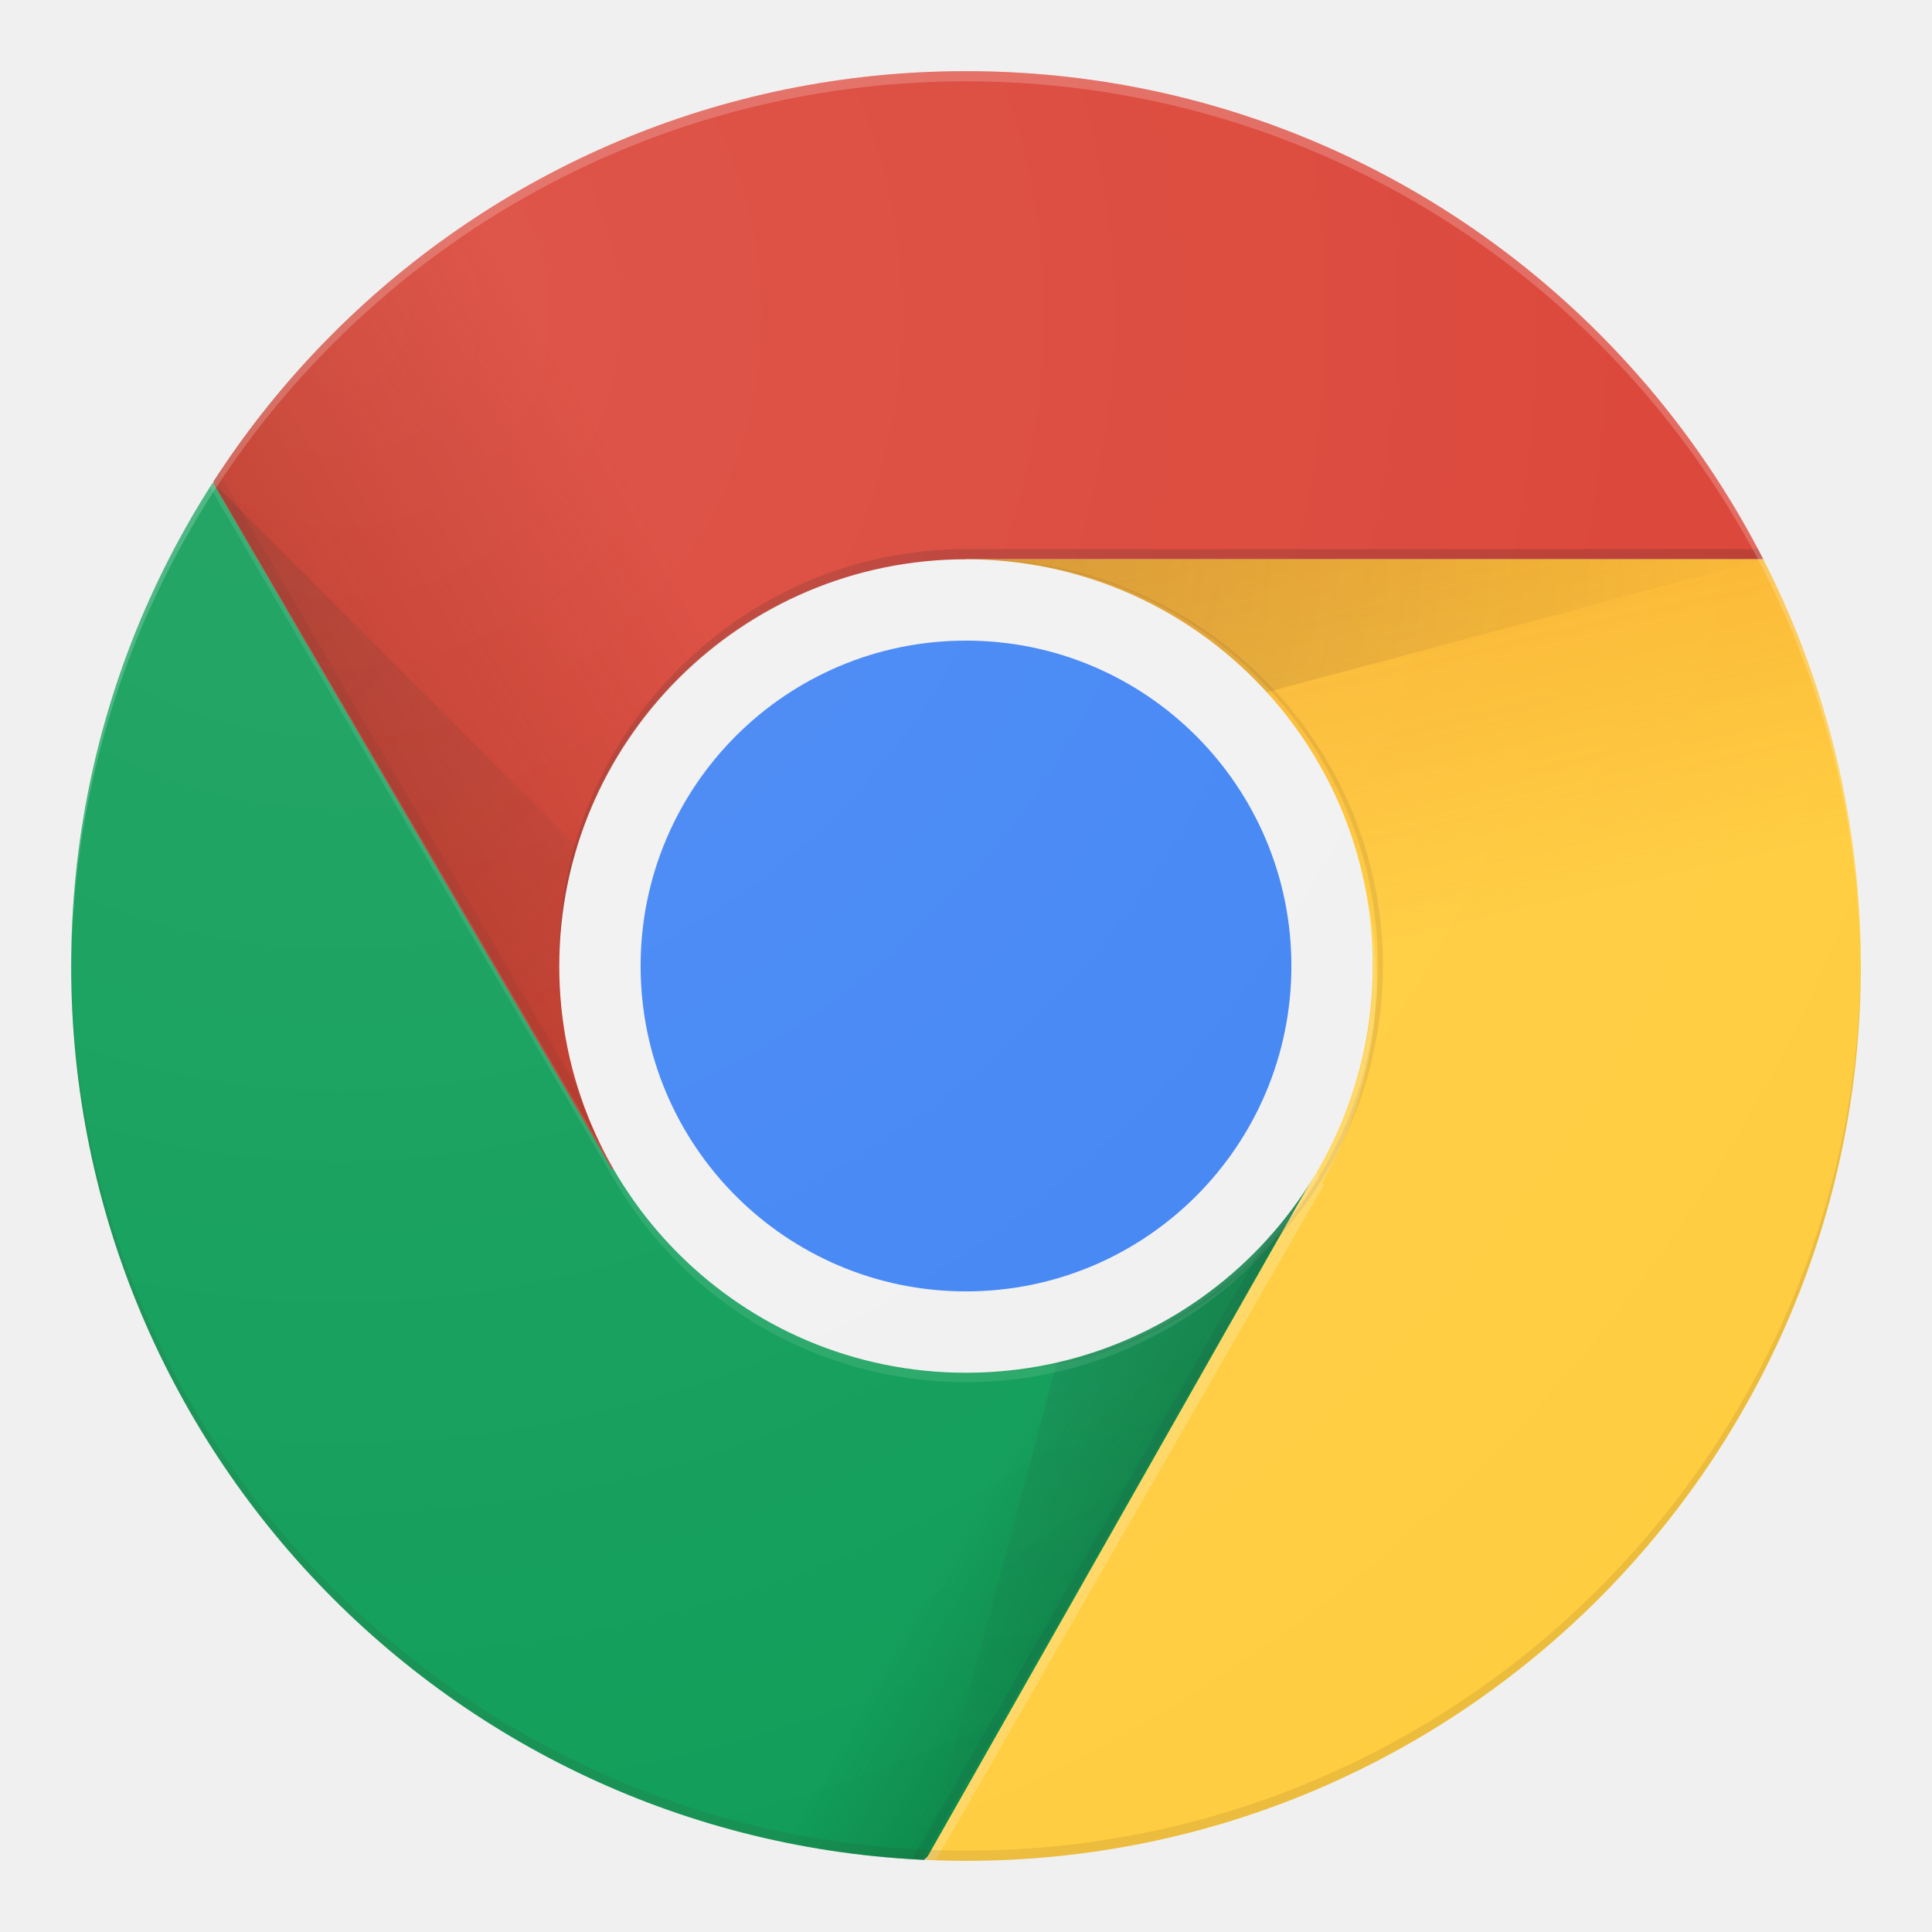
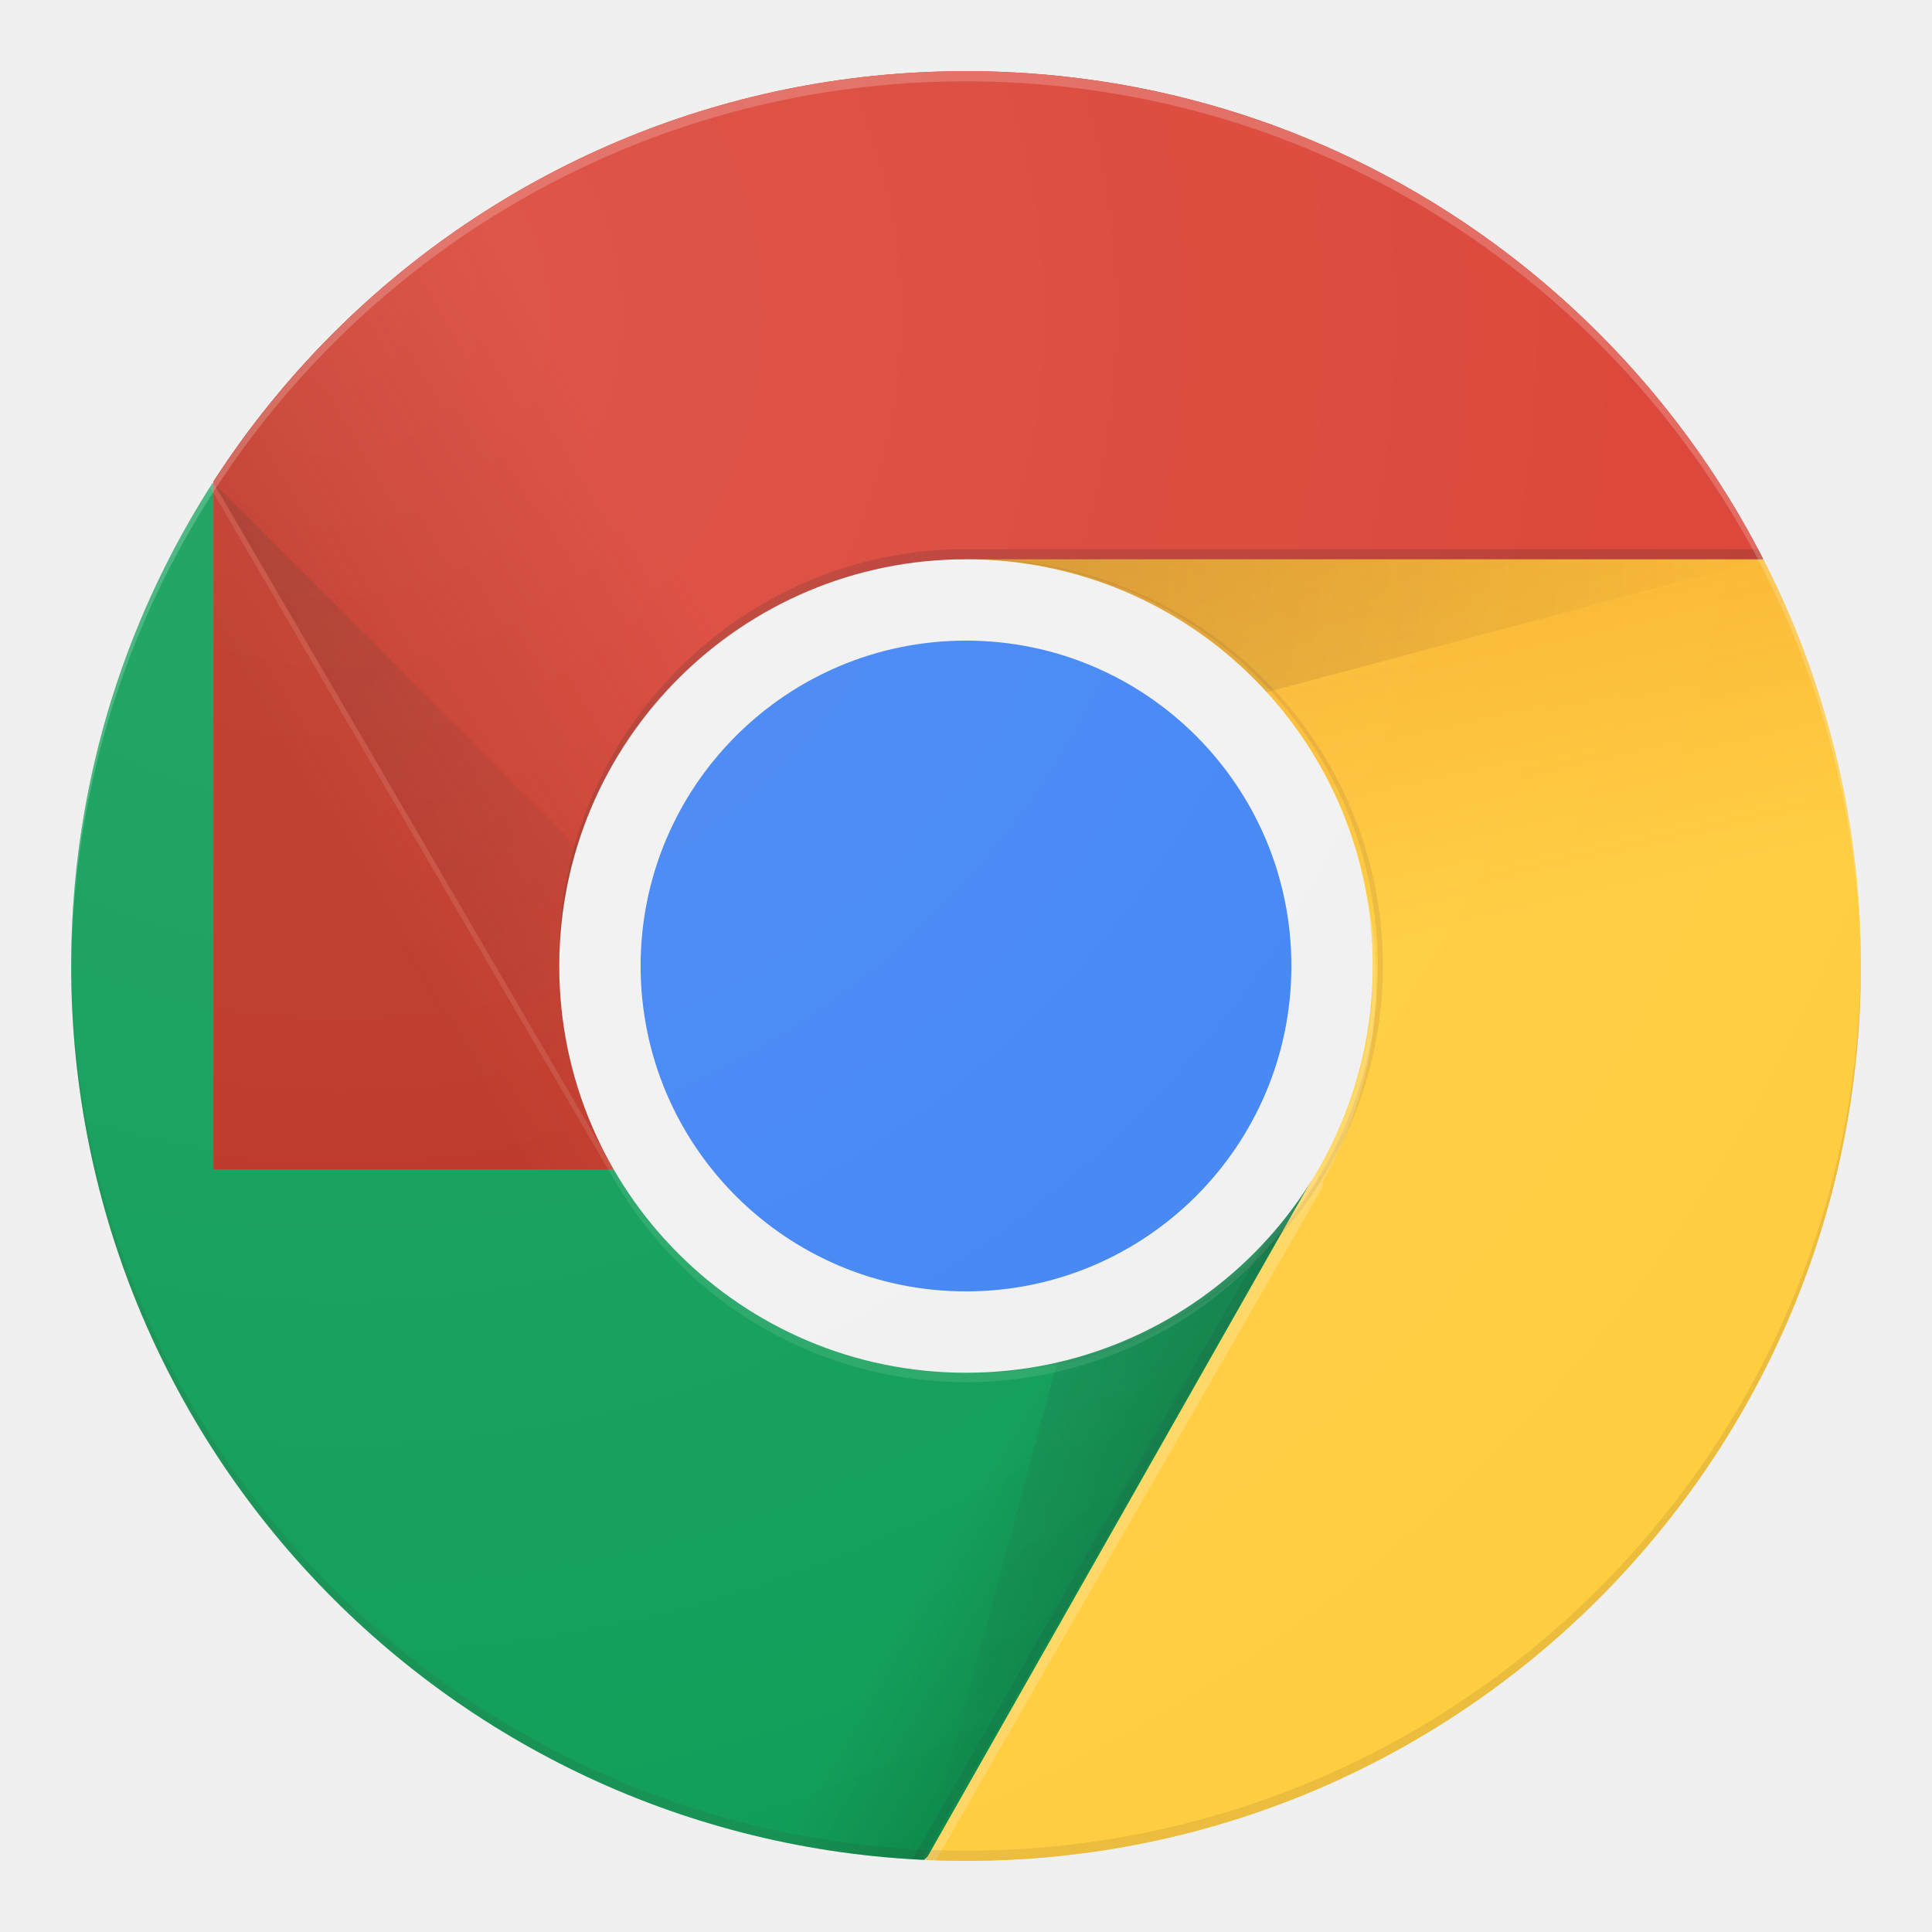
<svg xmlns="http://www.w3.org/2000/svg" xmlns:xlink="http://www.w3.org/1999/xlink" viewBox="1 1 190 190">
-   <style>.a{stop-color:#a52714}.b{stop-opacity:0}.c{stop-color:#055524}.d{stop-color:#ea6100}.e{stop-color:#3e2723}.f{stop-color:#263238}.g{stop-color:#fff}.h{fill:#ffcd40}.i{fill:#fff}.j{fill-opacity:.2}.k{fill-opacity:.1}.l{fill:#3e2723}</style>
-   <linearGradient id="s" x1="29.3" x2="81.8" y1="75" y2="44.4" gradientUnits="userSpaceOnUse">
-     <stop class="a" stop-opacity=".6" offset="0" />
-     <stop class="a b" offset=".7" />
+   <linearGradient id="c" x1="29.3" x2="81.8" y1="75" y2="44.4" gradientUnits="userSpaceOnUse">
+     <stop offset="0" stop-color="#a52714" stop-opacity=".6" />
+     <stop offset=".7" stop-color="#a52714" stop-opacity="0" />
  </linearGradient>
-   <linearGradient id="r" x1="110.9" x2="52.5" y1="164.5" y2="130.3" gradientUnits="userSpaceOnUse">
-     <stop class="c" stop-opacity=".4" offset="0" />
-     <stop class="c b" offset=".3" />
+   <linearGradient id="d" x1="110.9" x2="52.5" y1="164.5" y2="130.3" gradientUnits="userSpaceOnUse">
+     <stop offset="0" stop-color="#055524" stop-opacity=".4" />
+     <stop offset=".3" stop-color="#055524" stop-opacity="0" />
  </linearGradient>
-   <linearGradient id="q" x1="121.9" x2="136.6" y1="49.8" y2="114.1" gradientUnits="userSpaceOnUse">
-     <stop class="d" stop-opacity=".3" offset="0" />
-     <stop class="d b" offset=".7" />
+   <linearGradient id="e" x1="121.9" x2="136.6" y1="49.8" y2="114.1" gradientUnits="userSpaceOnUse">
+     <stop offset="0" stop-color="#ea6100" stop-opacity=".3" />
+     <stop offset=".7" stop-color="#ea6100" stop-opacity="0" />
  </linearGradient>
-   <linearGradient id="ab" x1="121.9" x2="136.6" y1="49.8" y2="114.1" gradientUnits="userSpaceOnUse" xlink:href="#q" />
-   <linearGradient id="aa" x1="29.3" x2="81.8" y1="75" y2="44.4" gradientUnits="userSpaceOnUse" xlink:href="#s" />
-   <radialGradient id="p" cx="668.2" cy="56" r="84.1" gradientTransform="translate(-576)" gradientUnits="userSpaceOnUse">
-     <stop class="e" stop-opacity=".2" offset="0" />
-     <stop class="e b" offset="1" />
+   <radialGradient id="a" cx="668.2" cy="56" r="84.1" gradientTransform="translate(-576)" gradientUnits="userSpaceOnUse">
+     <stop offset="0" stop-color="#3e2723" stop-opacity=".2" />
+     <stop offset="1" stop-color="#3e2723" stop-opacity="0" />
  </radialGradient>
-   <linearGradient id="z" x1="110.9" x2="52.5" y1="164.5" y2="130.3" gradientUnits="userSpaceOnUse" xlink:href="#r" />
-   <radialGradient id="y" cx="597.9" cy="48.5" r="78" gradientTransform="translate(-576)" gradientUnits="userSpaceOnUse" xlink:href="#p" />
-   <radialGradient id="x" cx="95.8" cy="96.1" r="87.9" gradientUnits="userSpaceOnUse">
-     <stop class="f" stop-opacity=".2" offset="0" />
-     <stop class="f b" offset="1" />
+   <radialGradient id="g" cx="597.9" cy="48.5" r="78" xlink:href="#a" />
+   <radialGradient id="h" cx="95.8" cy="96.1" r="87.9" gradientUnits="userSpaceOnUse">
+     <stop offset="0" stop-color="#263238" stop-opacity=".2" />
+     <stop offset="1" stop-color="#263238" stop-opacity="0" />
  </radialGradient>
-   <radialGradient id="w" cx="34.3" cy="32" r="176.8" gradientUnits="userSpaceOnUse">
-     <stop class="g" stop-opacity=".1" offset="0" />
-     <stop class="g b" offset="1" />
+   <radialGradient id="i" cx="34.3" cy="32" r="176.8" gradientUnits="userSpaceOnUse">
+     <stop offset="0" stop-color="#fff" stop-opacity=".1" />
+     <stop offset="1" stop-color="#fff" stop-opacity="0" />
  </radialGradient>
-   <clipPath id="o">
+   <clipPath id="b">
    <circle cx="96" cy="96" r="88" />
  </clipPath>
-   <clipPath id="v">
-     <path d="M8 184h83.8l39-39v-29H61.2L8 24.5z" />
-   </clipPath>
-   <clipPath id="u">
-     <path d="M96 56l34.6 60L92 184h92V56z" />
-   </clipPath>
-   <clipPath id="t">
+   <clipPath id="f">
    <path d="M22 8v40.3L61.4 116 96 56h88V8z" />
  </clipPath>
-   <g clip-path="url(#o)">
-     <path d="M22 8v108h39.4L96 56h88V8z" fill="#db4437" />
-     <path d="M22 8v108h39.4L96 56h88V8z" fill="url(#s)" />
-     <path class="k l" d="m62.3 115.7-39.8-68.3-0.6 1 39 67.8z" />
-     <path d="M8 184h83.8l39-39v-29H61.2L8 24.5z" fill="#0f9d58" />
-     <path d="M8 184h83.8l39-39v-29H61.2L8 24.5z" fill="url(#r)" />
-     <path class="k" d="M129.8 117.3l-.8-.4-38.3 67h1l38.3-67z" fill="#263238" />
-     <g clip-path="url(#v)">
-       <path class="h" d="M96 56l34.6 60L92 184h92V56z" />
-       <path d="M96 56l34.6 60L92 184h92V56z" fill="url(#q)" />
+   <g clip-path="url(#b)">
+     <use fill="#db4437" xlink:href="#q" />
+     <use fill="url(#c)" xlink:href="#q" />
+     <path fill="#3e2723" fill-opacity=".1" d="M62.3 115.7L22.5 47.4l-.6 1 39 67.8z" />
+     <use fill="#0f9d58" xlink:href="#o" />
+     <use fill="url(#d)" xlink:href="#o" />
+     <path fill="#263238" fill-opacity=".1" d="M129.8 117.3l-.8-.4-38.3 67h1l38.3-67z" />
+     <g clip-path="url(#o)">
+       <use fill="#ffcd40" xlink:href="#p" />
+       <use fill="url(#e)" xlink:href="#p" />
    </g>
-     <path class="h" d="M96 56l34.6 60L92 184h92V56z" />
-     <path d="M96 56l34.6 60L92 184h92V56z" fill="url(#ab)" />
-     <g clip-path="url(#u)">
-       <path d="M22 8v108h39.4L96 56h88V8z" fill="#db4437" />
-       <path d="M22 8v108h39.4L96 56h88V8z" fill="url(#aa)" />
+     <use fill="#ffcd40" xlink:href="#p" />
+     <use fill="url(#e)" xlink:href="#p" />
+     <g clip-path="url(#p)">
+       <use fill="#db4437" xlink:href="#q" />
+       <use fill="url(#c)" xlink:href="#q" />
    </g>
-     <path d="m96 56v21l78.4-21z" fill="url(#p)" />
-     <g clip-path="url(#t)">
-       <path d="M8 184h83.8l39-39v-29H61.2L8 24.5z" fill="#0f9d58" />
-       <path d="M8 184h83.8l39-39v-29H61.2L8 24.5z" fill="url(#z)" />
+     <path fill="url(#a)" d="M96 56v21l78.4-21z" />
+     <g clip-path="url(#f)">
+       <use fill="#0f9d58" xlink:href="#o" />
+       <use fill="url(#d)" xlink:href="#o" />
    </g>
-     <path d="M22 48.5l57.2 57.2L61.4 116z" fill="url(#y)" />
-     <path d="m91.8 184 21-78.3 17.8 10.3z" fill="url(#x)" />
+     <path fill="url(#g)" d="M22 48.5l57.2 57.2L61.4 116z" />
+     <path fill="url(#h)" d="M91.8 184l21-78.3 17.8 10.3z" />
    <circle cx="96" cy="96" r="40" fill="#f1f1f1" />
    <circle cx="96" cy="96" r="32" fill="#4285f4" />
-     <path class="l j" d="m96 55c-22 0-40 18-40 40v1c0-22 18-40 40-40h88v-1z" />
-     <path class="i k" d="M130.6 116a40 40 0 0 1-69.2 0L8 24.5v1L61.4 117a40 40 0 0 0 69.2 0z" />
-     <path class="l k" d="M97 56h-.5a40 40 0 1 1 0 80h.5c22 0 40-18 40-40s-18-40-40-40z" />
-     <path class="i j" d="M131 117.3a39.3 39.3 0 0 0 3.4-32 38 38 0 0 1-3.8 30.7L92 184h1l38.2-66.5z" />
-     <path class="i j" d="M96 9a88 88 0 0 1 88 87.5V96A88 88 0 0 0 8 96v.5A88 88 0 0 1 96 9z" />
-     <path class="l k" d="M96 183a88 88 0 0 0 88-87.5v.5A88 88 0 0 1 8 96v-.5A88 88 0 0 0 96 183z" />
+     <g fill="#3e2723" fill-opacity=".1">
+       <path fill-opacity=".2" d="M96 55c-22 0-40 18-40 40v1c0-22 18-40 40-40h88v-1z" />
+       <path d="M97 56h-.5a40 40 0 1 1 0 80h.5c22 0 40-18 40-40s-18-40-40-40z" />
+       <g fill="#fff">
+         <path d="M130.6 116a40 40 0 0 1-69.2 0L8 24.5v1L61.4 117a40 40 0 0 0 69.2 0z" />
+         <path fill-opacity=".2" d="M131 117.3a39.3 39.3 0 0 0 3.4-32 38 38 0 0 1-3.8 30.7L92 184h1l38.2-66.5zM96 9a88 88 0 0 1 88 87.5V96A88 88 0 0 0 8 96v.5A88 88 0 0 1 96 9z" />
+       </g>
+       <path d="M96 183a88 88 0 0 0 88-87.5v.5A88 88 0 0 1 8 96v-.5A88 88 0 0 0 96 183z" />
+     </g>
  </g>
-   <circle cx="96" cy="96" r="88" fill="url(#w)" />
-   <path d="M0 0h192v192H0z" fill="none" />
+   <circle cx="96" cy="96" r="88" fill="url(#i)" />
+   <defs>
+     <path id="o" d="M8 184h83.8l39-39v-29H61.2L8 24.5z" />
+     <path id="p" d="M96 56l34.6 60L92 184h92V56z" />
+     <path id="q" d="M22 8v108h39.4L96 56h88V8z" />
+   </defs>
</svg>
